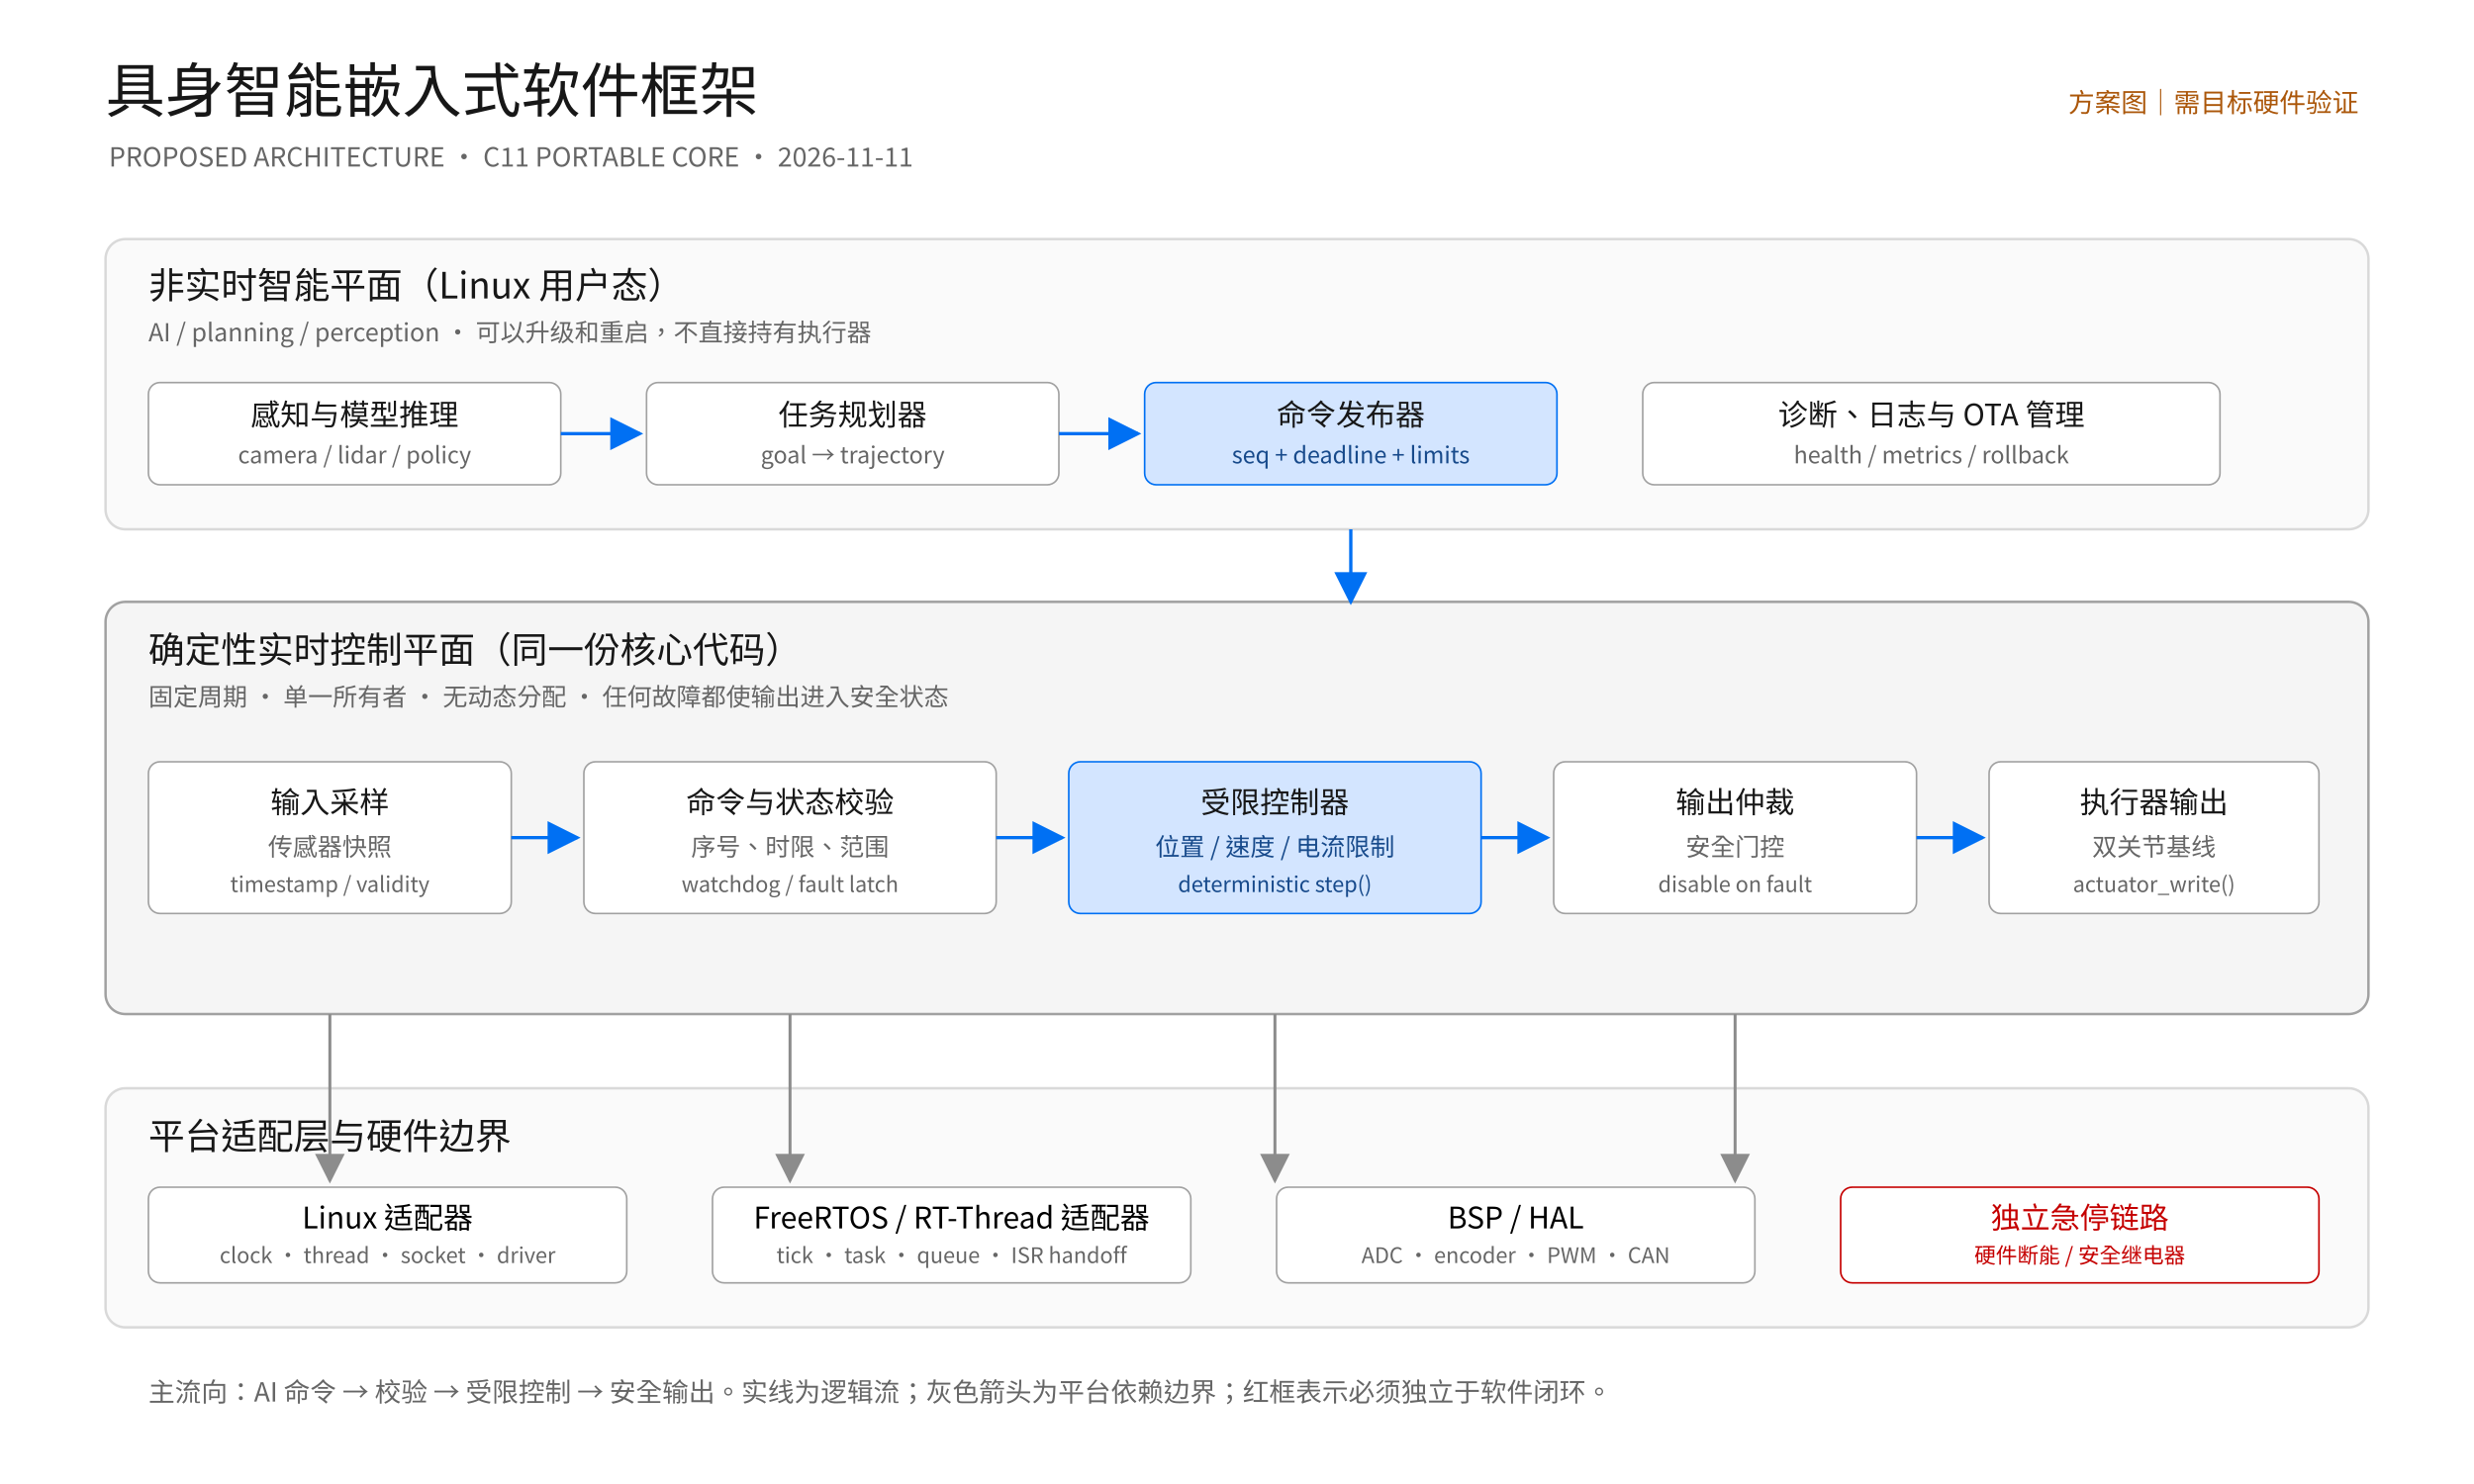
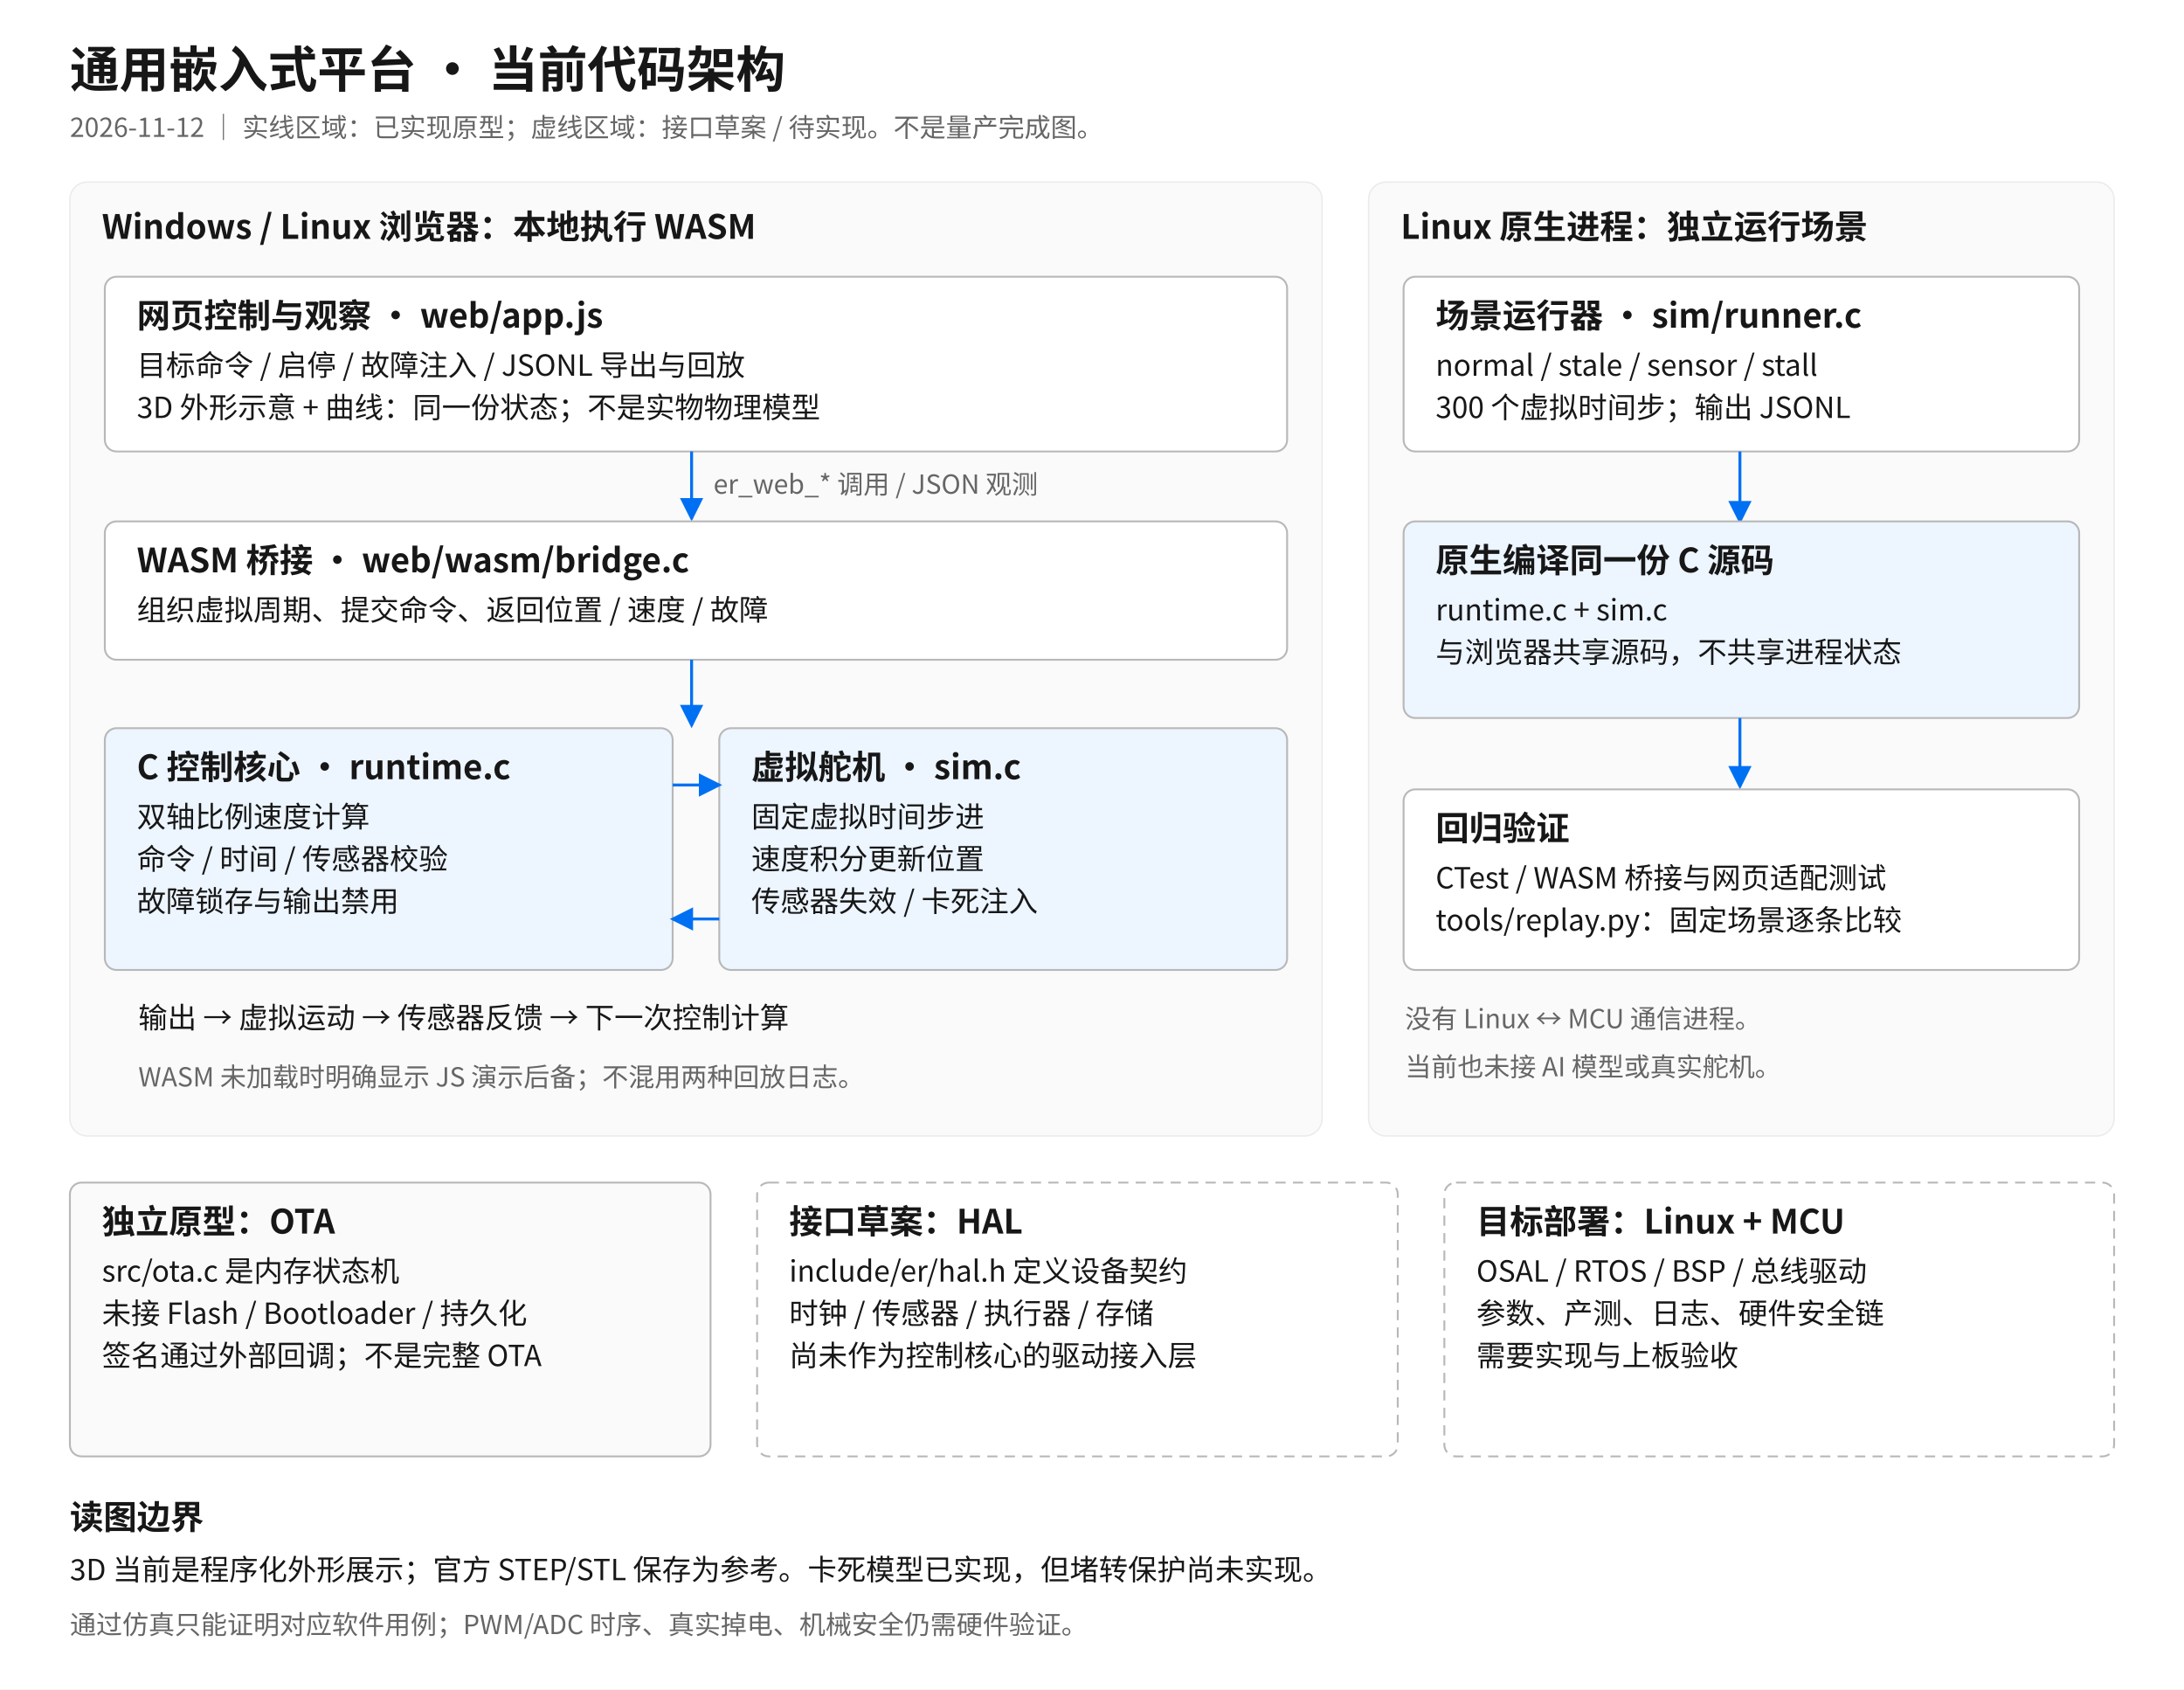
- <svg xmlns="http://www.w3.org/2000/svg" width="1500" height="900" viewBox="0 0 1500 900">
+ <svg xmlns="http://www.w3.org/2000/svg" width="1500" height="1160" viewBox="0 0 1500 1160">
  <defs>
-     <marker id="arrow" markerWidth="10" markerHeight="10" refX="9" refY="5" orient="auto">
-       <path d="M0,0 L10,5 L0,10 z" fill="#0070f3" />
-     </marker>
-     <marker id="grayarrow" markerWidth="10" markerHeight="10" refX="9" refY="5" orient="auto">
-       <path d="M0,0 L10,5 L0,10 z" fill="#8c8c8c" />
+     <marker id="arrow" markerWidth="8" markerHeight="8" refX="7" refY="4" orient="auto">
+       <path d="M0,0 L8,4 L0,8" fill="#0070f3" />
    </marker>
  </defs>
-   <rect width="1500" height="900" fill="#fff" />
-   <text x="64" y="68" font-family="Noto Sans CJK TC, sans-serif" font-size="36" fill="#171717">具身智能嵌入式软件框架</text>
-   <text x="66" y="101" font-family="Noto Sans CJK TC, monospace" font-size="16" fill="#666">PROPOSED ARCHITECTURE · C11 PORTABLE CORE · 2026-11-11</text>
-   <text x="1430" y="68" text-anchor="end" font-family="Noto Sans CJK TC, sans-serif" font-size="16" fill="#ab570a">方案图｜需目标硬件验证</text>
-   <rect x="64" y="145" width="1372" height="176" rx="12" fill="#fafafa" stroke="#d9d9d9" stroke-width="1.5" />
-   <text x="90" y="181" font-family="Noto Sans CJK TC, sans-serif" font-size="22" fill="#171717">非实时智能平面（Linux 用户态）</text>
-   <text x="90" y="207" font-family="Noto Sans CJK TC, monospace" font-size="15" fill="#666">AI / planning / perception · 可以升级和重启，不直接持有执行器</text>
-   <g font-family="Noto Sans CJK TC, sans-serif" font-size="18" fill="#171717">
-     <rect x="90" y="232" width="250" height="62" rx="7" fill="#fff" stroke="#a1a1a1" />
-     <text x="215" y="258" text-anchor="middle">感知与模型推理</text>
-     <text x="215" y="281" text-anchor="middle" font-family="Noto Sans CJK TC, monospace" font-size="14" fill="#666">camera / lidar / policy</text>
-     <rect x="392" y="232" width="250" height="62" rx="7" fill="#fff" stroke="#a1a1a1" />
-     <text x="517" y="258" text-anchor="middle">任务规划器</text>
-     <text x="517" y="281" text-anchor="middle" font-family="Noto Sans CJK TC, monospace" font-size="14" fill="#666">goal → trajectory</text>
-     <rect x="694" y="232" width="250" height="62" rx="7" fill="#d3e5ff" stroke="#0070f3" />
-     <text x="819" y="258" text-anchor="middle">命令发布器</text>
-     <text x="819" y="281" text-anchor="middle" font-family="Noto Sans CJK TC, monospace" font-size="14" fill="#174a8b">seq + deadline + limits</text>
-     <rect x="996" y="232" width="350" height="62" rx="7" fill="#fff" stroke="#a1a1a1" />
-     <text x="1171" y="258" text-anchor="middle">诊断、日志与 OTA 管理</text>
-     <text x="1171" y="281" text-anchor="middle" font-family="Noto Sans CJK TC, monospace" font-size="14" fill="#666">health / metrics / rollback</text>
-   </g>
-   <path d="M340 263 H388" stroke="#0070f3" stroke-width="2" fill="none" marker-end="url(#arrow)" />
-   <path d="M642 263 H690" stroke="#0070f3" stroke-width="2" fill="none" marker-end="url(#arrow)" />
-   <rect x="64" y="365" width="1372" height="250" rx="12" fill="#f5f5f5" stroke="#a1a1a1" stroke-width="1.5" />
-   <text x="90" y="402" font-family="Noto Sans CJK TC, sans-serif" font-size="22" fill="#171717">确定性实时控制平面（同一份核心代码）</text>
-   <text x="90" y="428" font-family="Noto Sans CJK TC, monospace" font-size="15" fill="#666">固定周期 · 单一所有者 · 无动态分配 · 任何故障都使输出进入安全状态</text>
-   <g font-family="Noto Sans CJK TC, sans-serif" font-size="18" fill="#171717">
-     <rect x="90" y="462" width="220" height="92" rx="7" fill="#fff" stroke="#a1a1a1" />
-     <text x="200" y="493" text-anchor="middle">输入采样</text>
-     <text x="200" y="519" text-anchor="middle" font-size="15" fill="#666">传感器快照</text>
-     <text x="200" y="541" text-anchor="middle" font-family="Noto Sans CJK TC, monospace" font-size="13" fill="#666">timestamp / validity</text>
-     <rect x="354" y="462" width="250" height="92" rx="7" fill="#fff" stroke="#a1a1a1" />
-     <text x="479" y="493" text-anchor="middle">命令与状态校验</text>
-     <text x="479" y="519" text-anchor="middle" font-size="15" fill="#666">序号、时限、范围</text>
-     <text x="479" y="541" text-anchor="middle" font-family="Noto Sans CJK TC, monospace" font-size="13" fill="#666">watchdog / fault latch</text>
-     <rect x="648" y="462" width="250" height="92" rx="7" fill="#d3e5ff" stroke="#0070f3" />
-     <text x="773" y="493" text-anchor="middle">受限控制器</text>
-     <text x="773" y="519" text-anchor="middle" font-size="15" fill="#174a8b">位置 / 速度 / 电流限制</text>
-     <text x="773" y="541" text-anchor="middle" font-family="Noto Sans CJK TC, monospace" font-size="13" fill="#174a8b">deterministic step()</text>
-     <rect x="942" y="462" width="220" height="92" rx="7" fill="#fff" stroke="#a1a1a1" />
-     <text x="1052" y="493" text-anchor="middle">输出仲裁</text>
-     <text x="1052" y="519" text-anchor="middle" font-size="15" fill="#666">安全门控</text>
-     <text x="1052" y="541" text-anchor="middle" font-family="Noto Sans CJK TC, monospace" font-size="13" fill="#666">disable on fault</text>
-     <rect x="1206" y="462" width="200" height="92" rx="7" fill="#fff" stroke="#a1a1a1" />
-     <text x="1306" y="493" text-anchor="middle">执行器输出</text>
-     <text x="1306" y="519" text-anchor="middle" font-size="15" fill="#666">双关节基线</text>
-     <text x="1306" y="541" text-anchor="middle" font-family="Noto Sans CJK TC, monospace" font-size="13" fill="#666">actuator_write()</text>
-   </g>
-   <path d="M310 508 H350" stroke="#0070f3" stroke-width="2" fill="none" marker-end="url(#arrow)" />
-   <path d="M604 508 H644" stroke="#0070f3" stroke-width="2" fill="none" marker-end="url(#arrow)" />
-   <path d="M898 508 H938" stroke="#0070f3" stroke-width="2" fill="none" marker-end="url(#arrow)" />
-   <path d="M1162 508 H1202" stroke="#0070f3" stroke-width="2" fill="none" marker-end="url(#arrow)" />
-   <rect x="64" y="660" width="1372" height="145" rx="12" fill="#fafafa" stroke="#d9d9d9" stroke-width="1.5" />
-   <text x="90" y="697" font-family="Noto Sans CJK TC, sans-serif" font-size="22" fill="#171717">平台适配层与硬件边界</text>
-   <rect x="90" y="720" width="290" height="58" rx="7" fill="#fff" stroke="#a1a1a1" />
-   <text x="235" y="745" text-anchor="middle" font-family="Noto Sans CJK TC, sans-serif" font-size="18">Linux 适配器</text>
-   <text x="235" y="766" text-anchor="middle" font-family="Noto Sans CJK TC, monospace" font-size="13" fill="#666">clock · thread · socket · driver</text>
-   <rect x="432" y="720" width="290" height="58" rx="7" fill="#fff" stroke="#a1a1a1" />
-   <text x="577" y="745" text-anchor="middle" font-family="Noto Sans CJK TC, sans-serif" font-size="18">FreeRTOS / RT-Thread 适配器</text>
-   <text x="577" y="766" text-anchor="middle" font-family="Noto Sans CJK TC, monospace" font-size="13" fill="#666">tick · task · queue · ISR handoff</text>
-   <rect x="774" y="720" width="290" height="58" rx="7" fill="#fff" stroke="#a1a1a1" />
-   <text x="919" y="745" text-anchor="middle" font-family="Noto Sans CJK TC, sans-serif" font-size="18">BSP / HAL</text>
-   <text x="919" y="766" text-anchor="middle" font-family="Noto Sans CJK TC, monospace" font-size="13" fill="#666">ADC · encoder · PWM · CAN</text>
-   <rect x="1116" y="720" width="290" height="58" rx="7" fill="#fff" stroke="#c50000" />
-   <text x="1261" y="745" text-anchor="middle" font-family="Noto Sans CJK TC, sans-serif" font-size="18" fill="#c50000">独立急停链路</text>
-   <text x="1261" y="766" text-anchor="middle" font-family="Noto Sans CJK TC, monospace" font-size="13" fill="#c50000">硬件断能 / 安全继电器</text>
-   <path d="M819 321 V365" stroke="#0070f3" stroke-width="2" fill="none" marker-end="url(#arrow)" />
-   <path d="M200 615 V716" stroke="#8c8c8c" stroke-width="1.8" fill="none" marker-end="url(#grayarrow)" />
-   <path d="M479 615 V716" stroke="#8c8c8c" stroke-width="1.8" fill="none" marker-end="url(#grayarrow)" />
-   <path d="M773 615 V716" stroke="#8c8c8c" stroke-width="1.8" fill="none" marker-end="url(#grayarrow)" />
-   <path d="M1052 615 V716" stroke="#8c8c8c" stroke-width="1.8" fill="none" marker-end="url(#grayarrow)" />
-   <text x="90" y="850" font-family="Noto Sans CJK TC, sans-serif" font-size="16" fill="#666">主流向：AI 命令 → 校验 → 受限控制 → 安全输出。实线为逻辑流；灰色箭头为平台依赖边界；红框表示必须独立于软件闭环。</text>
+   <rect width="1500" height="1160" fill="white" />
+   <style>text{font-family:'Noto Sans CJK SC',sans-serif;fill:#171717}.small{font-size:18px;fill:#666}.title{font-size:34px;font-weight:700}.head{font-size:23px;font-weight:600}.body{font-size:20px}.mono{font-family:monospace;font-size:18px;fill:#4d4d4d}</style>
+   <text x="48" y="60" class="title">通用嵌入式平台 · 当前代码架构</text>
+   <text x="48" y="94" class="small">2026-11-12 ｜ 实线区域：已实现原型；虚线区域：接口草案 / 待实现。不是量产完成图。</text>
+   <rect x="48" y="125" width="860" height="655" rx="12" fill="#fafafa" stroke="#ebebeb" />
+   <rect x="940" y="125" width="512" height="655" rx="12" fill="#fafafa" stroke="#ebebeb" />
+   <text x="70" y="164" class="head">Windows / Linux 浏览器：本地执行 WASM</text>
+   <text x="962" y="164" class="head">Linux 原生进程：独立运行场景</text>
+   <rect x="72" y="190" width="812" height="120" rx="8" fill="#fff" stroke="#b8b8b8" stroke-width="1.3" />
+   <text x="94" y="225" class="head">网页控制与观察  ·  web/app.js</text>
+   <text x="94" y="258" class="body">目标命令 / 启停 / 故障注入 / JSONL 导出与回放</text>
+   <text x="94" y="287" class="body">3D 外形示意 + 曲线：同一份状态；不是实物物理模型</text>
+   <path d="M475 310 L475 356" fill="none" stroke="#0070f3" stroke-width="2" marker-end="url(#arrow)" />
+   <text x="490" y="339" class="small">er_web_* 调用 / JSON 观测</text>
+   <rect x="72" y="358" width="812" height="95" rx="8" fill="#fff" stroke="#b8b8b8" stroke-width="1.3" />
+   <text x="94" y="393" class="head">WASM 桥接  ·  web/wasm/bridge.c</text>
+   <text x="94" y="426" class="body">组织虚拟周期、提交命令、返回位置 / 速度 / 故障</text>
+   <path d="M475 453 L475 498" fill="none" stroke="#0070f3" stroke-width="2" marker-end="url(#arrow)" />
+   <rect x="72" y="500" width="390" height="166" rx="8" fill="#edf5ff" stroke="#b8b8b8" stroke-width="1.3" />
+   <text x="94" y="535" class="head">C 控制核心  ·  runtime.c</text>
+   <text x="94" y="568" class="body">双轴比例速度计算</text>
+   <text x="94" y="597" class="body">命令 / 时间 / 传感器校验</text>
+   <text x="94" y="626" class="body">故障锁存与输出禁用</text>
+   <rect x="494" y="500" width="390" height="166" rx="8" fill="#edf5ff" stroke="#b8b8b8" stroke-width="1.3" />
+   <text x="516" y="535" class="head">虚拟舵机  ·  sim.c</text>
+   <text x="516" y="568" class="body">固定虚拟时间步进</text>
+   <text x="516" y="597" class="body">速度积分更新位置</text>
+   <text x="516" y="626" class="body">传感器失效 / 卡死注入</text>
+   <path d="M462 539 L494 539" fill="none" stroke="#0070f3" stroke-width="2" marker-end="url(#arrow)" />
+   <path d="M494 631 L462 631" fill="none" stroke="#0070f3" stroke-width="2" marker-end="url(#arrow)" />
+   <text x="95" y="706" class="body">输出 → 虚拟运动 → 传感器反馈 → 下一次控制计算</text>
+   <text x="95" y="746" class="small">WASM 未加载时明确显示 JS 演示后备；不混用两种回放日志。</text>
+   <rect x="964" y="190" width="464" height="120" rx="8" fill="#fff" stroke="#b8b8b8" stroke-width="1.3" />
+   <text x="986" y="225" class="head">场景运行器  ·  sim/runner.c</text>
+   <text x="986" y="258" class="body">normal / stale / sensor / stall</text>
+   <text x="986" y="287" class="body">300 个虚拟时间步；输出 JSONL</text>
+   <path d="M1195 310 L1195 358" fill="none" stroke="#0070f3" stroke-width="2" marker-end="url(#arrow)" />
+   <rect x="964" y="358" width="464" height="135" rx="8" fill="#edf5ff" stroke="#b8b8b8" stroke-width="1.3" />
+   <text x="986" y="393" class="head">原生编译同一份 C 源码</text>
+   <text x="986" y="426" class="body">runtime.c + sim.c</text>
+   <text x="986" y="455" class="body">与浏览器共享源码，不共享进程状态</text>
+   <path d="M1195 493 L1195 540" fill="none" stroke="#0070f3" stroke-width="2" marker-end="url(#arrow)" />
+   <rect x="964" y="542" width="464" height="124" rx="8" fill="#fff" stroke="#b8b8b8" stroke-width="1.3" />
+   <text x="986" y="577" class="head">回归验证</text>
+   <text x="986" y="610" class="body">CTest / WASM 桥接与网页适配测试</text>
+   <text x="986" y="639" class="body">tools/replay.py：固定场景逐条比较</text>
+   <text x="965" y="706" class="small">没有 Linux ↔ MCU 通信进程。</text>
+   <text x="965" y="739" class="small">当前也未接 AI 模型或真实舵机。</text>
+   <rect x="48" y="812" width="440" height="188" rx="8" fill="#fafafa" stroke="#b8b8b8" stroke-width="1.3" />
+   <text x="70" y="847" class="head">独立原型：OTA</text>
+   <text x="70" y="880" class="body">src/ota.c 是内存状态机</text>
+   <text x="70" y="909" class="body">未接 Flash / Bootloader / 持久化</text>
+   <text x="70" y="938" class="body">签名通过外部回调；不是完整 OTA</text>
+   <rect x="520" y="812" width="440" height="188" rx="8" fill="#fff" stroke="#b8b8b8" stroke-width="1.3" stroke-dasharray="7 5" />
+   <text x="542" y="847" class="head">接口草案：HAL</text>
+   <text x="542" y="880" class="body">include/er/hal.h 定义设备契约</text>
+   <text x="542" y="909" class="body">时钟 / 传感器 / 执行器 / 存储</text>
+   <text x="542" y="938" class="body">尚未作为控制核心的驱动接入层</text>
+   <rect x="992" y="812" width="460" height="188" rx="8" fill="#fff" stroke="#b8b8b8" stroke-width="1.3" stroke-dasharray="7 5" />
+   <text x="1014" y="847" class="head">目标部署：Linux + MCU</text>
+   <text x="1014" y="880" class="body">OSAL / RTOS / BSP / 总线驱动</text>
+   <text x="1014" y="909" class="body">参数、产测、日志、硬件安全链</text>
+   <text x="1014" y="938" class="body">需要实现与上板验收</text>
+   <text x="48" y="1050" class="head">读图边界</text>
+   <text x="48" y="1085" class="body">3D 当前是程序化外形展示；官方 STEP/STL 保存为参考。卡死模型已实现，但堵转保护尚未实现。</text>
+   <text x="48" y="1122" class="small">通过仿真只能证明对应软件用例；PWM/ADC 时序、真实掉电、机械安全仍需硬件验证。</text>
</svg>
